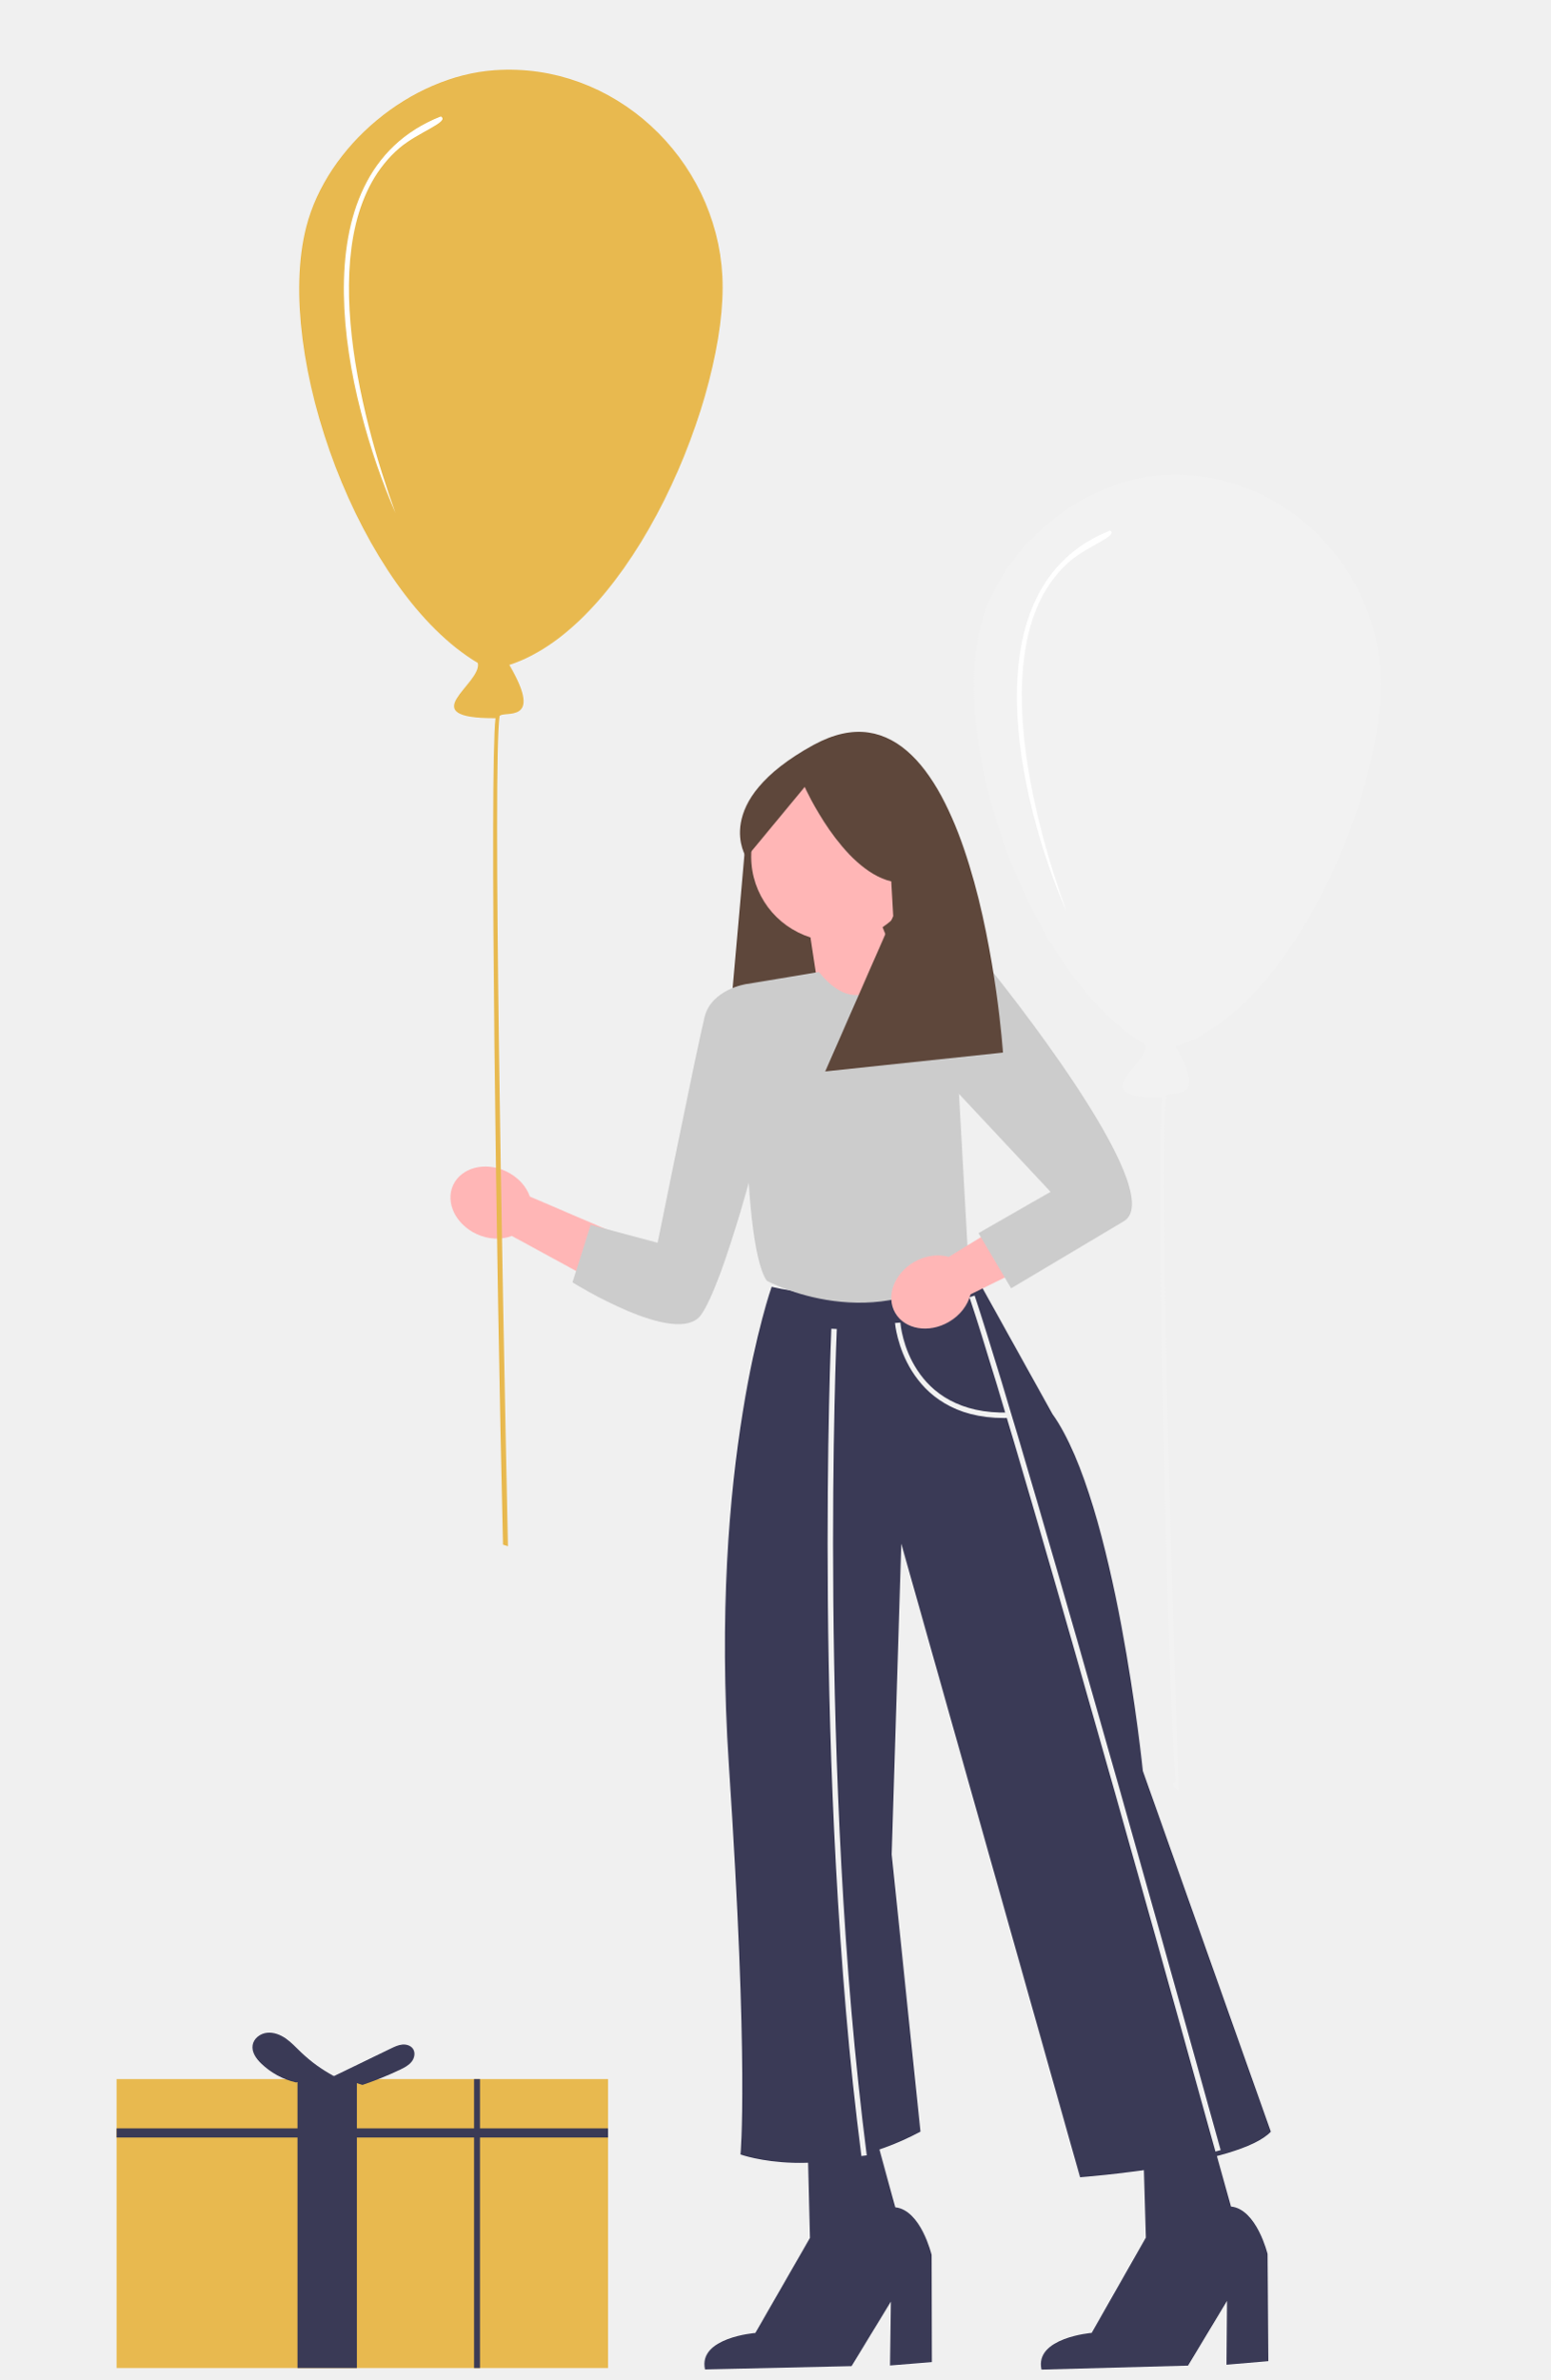
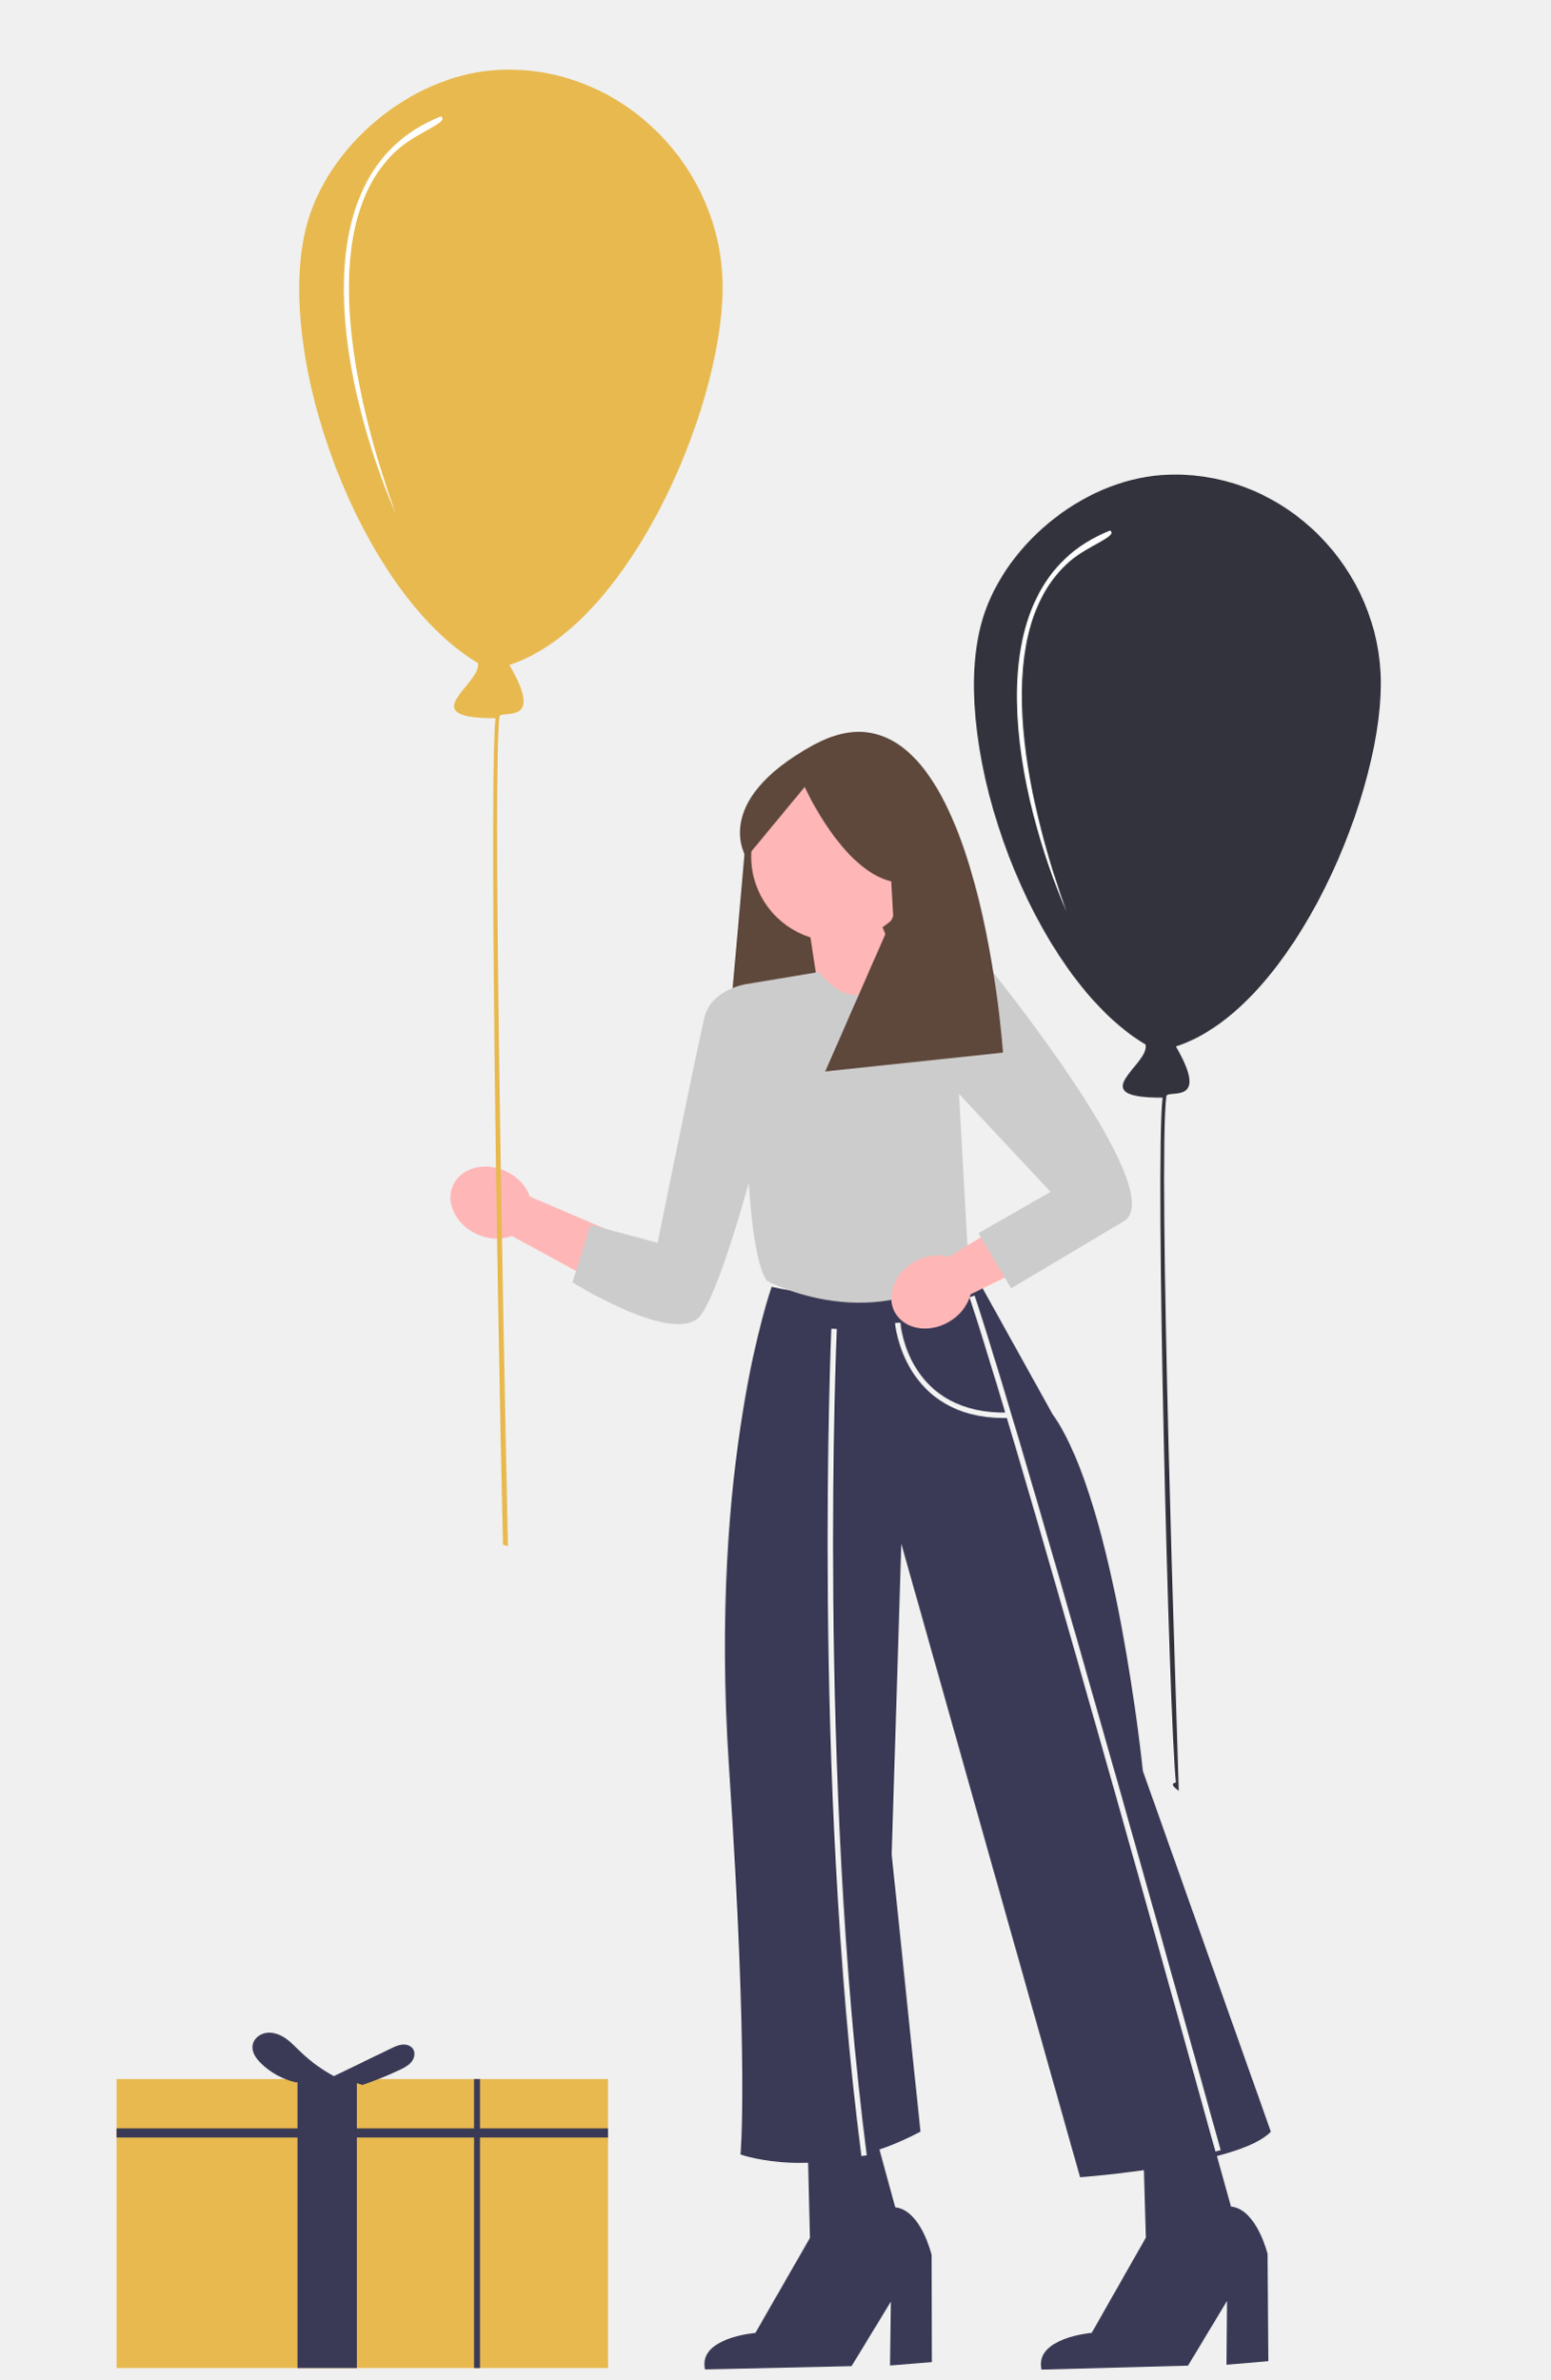
<svg xmlns="http://www.w3.org/2000/svg" id="Camada_1" version="1.1" viewBox="0 0 363.57 557.96">
  <defs>
    <style>
      .st0 {
        fill: #ffb6b6;
      }

      .st1 {
        fill: #ccc;
      }

      .st2 {
        fill: #e8b94f;
      }

      .st3 {
        fill: #5e473b;
      }

      .st4 {
        fill: #fff;
      }

      .st5 {
+         fill: #33333d;
+       }
+ 
+       .st6 {
        fill: #f2f2f2;
      }

-       .st6 {
+       .st7 {
        fill: #3a3a56;
      }
    </style>
  </defs>
  <path class="st5" d="M272.48,111.42c26.86-1.9,49.99,19.87,51.34,46.45,1.35,26.66-20.23,78.57-48.01,87.56,8.01,13.73-1.46,10.15-2.22,11.56-2.09,15.51,2.45,147.67,2.89,163.03-2.64-1.93-.65-1.84-.67-2-1.56-14.46-4.96-145.93-3.11-160.59-19.04.09-2.93-7.8-4-12.45-26.59-15.81-46.08-69.37-38.67-98.23,4.72-18.38,23.52-34,42.45-35.34h0Z" />
  <path class="st4" d="M260.37,124.43c2.08,1.2-5.13,3.51-9.33,7.11-20.31,17.4-8.79,60.46-.89,82.23-11.17-25.63-23.24-76.15,10.22-89.34h0Z" />
  <polygon class="st3" points="175.62 188.88 170.01 252.55 223.14 253.43 218.03 190.1 175.62 188.88" />
-   <path class="st6" d="M189.34,498.87l.64,25.98-12.81,22.3s-13.48,1.06-11.81,8.56l34.38-.78,9.22-15.14-.2,14.99,9.82-.8-.06-25.13s-2.5-10.51-8.53-11.17l-6.01-21.92-14.64,3.11h0Z" />
-   <path class="st6" d="M268.01,498.8l.76,25.98-12.71,22.35s-13.47,1.12-11.77,8.62l34.37-.94,9.15-15.19-.13,14.98,9.82-.84-.18-25.13s-2.55-10.5-8.58-11.13l-6.12-21.89-14.62,3.18h0Z" />
-   <path class="st6" d="M227.16,296.17s-23.1,11.09-46.16,5.63c0,0-14.76,40.99-10.04,112.13s2.72,91.36,2.72,91.36c0,0,19.11,6.99,42.22-5.35l-6.75-65.01,2.25-72.89,41.94,148.6s37.33-2.79,44.75-10.69l-30.03-84.62s-6.37-62.95-21.19-83.68l-19.7-35.46h0v-.02h-.01Z" />
-   <path class="st5" d="M235.55,332.57c-23.64,0-25.62-22.05-25.63-22.28l1.26-.1c.07.89,2,21.79,25.52,21.09l.04,1.27c-.4.01-.8.02-1.19.02h0Z" />
-   <path class="st5" d="M202.04,505.65c-11.51-89.36-7.09-192.99-7.04-194.02l1.27.06c-.05,1.04-4.46,104.56,7.03,193.81l-1.26.16h0Z" />
-   <path class="st5" d="M285.09,504.61c-.44-1.59-44.15-159.56-57.69-200.36l1.2-.4c13.54,40.82,57.27,198.83,57.71,200.42l-1.22.34h0Z" />
+   <path class="st7" d="M189.34,498.87l.64,25.98-12.81,22.3s-13.48,1.06-11.81,8.56l34.38-.78,9.22-15.14-.2,14.99,9.82-.8-.06-25.13s-2.5-10.51-8.53-11.17l-6.01-21.92-14.64,3.11h0Z" />
+   <path class="st7" d="M268.01,498.8l.76,25.98-12.71,22.35s-13.47,1.12-11.77,8.62l34.37-.94,9.15-15.19-.13,14.98,9.82-.84-.18-25.13s-2.55-10.5-8.58-11.13l-6.12-21.89-14.62,3.18h0Z" />
+   <path class="st7" d="M227.16,296.17s-23.1,11.09-46.16,5.63c0,0-14.76,40.99-10.04,112.13s2.72,91.36,2.72,91.36c0,0,19.11,6.99,42.22-5.35l-6.75-65.01,2.25-72.89,41.94,148.6s37.33-2.79,44.75-10.69l-30.03-84.62s-6.37-62.95-21.19-83.68l-19.7-35.46h0v-.02h-.01Z" />
+   <path class="st6" d="M235.55,332.57c-23.64,0-25.62-22.05-25.63-22.28l1.26-.1c.07.89,2,21.79,25.52,21.09l.04,1.27c-.4.01-.8.02-1.19.02h0Z" />
+   <path class="st6" d="M202.04,505.65c-11.51-89.36-7.09-192.99-7.04-194.02l1.27.06c-.05,1.04-4.46,104.56,7.03,193.81l-1.26.16h0Z" />
+   <path class="st6" d="M285.09,504.61c-.44-1.59-44.15-159.56-57.69-200.36l1.2-.4c13.54,40.82,57.27,198.83,57.71,200.42l-1.22.34h0Z" />
  <path class="st0" d="M124.28,280.63l39.28,16.83-9.72,10.83-33.8-18.43c-2.41.94-5.41.87-8.23-.43-4.93-2.26-7.41-7.4-5.53-11.48,1.87-4.08,7.39-5.55,12.31-3.29,2.82,1.29,4.83,3.53,5.69,5.96h0Z" />
  <path class="st0" d="M215.88,200.91c0-10.96-8.88-19.84-19.84-19.84s-19.84,8.88-19.84,19.84c0,8.89,5.84,16.41,13.9,18.94l3.84,25.35,19.56-16.3s-4.22-5.38-6.49-11.45c5.35-3.55,8.89-9.63,8.89-16.54h-.02,0Z" />
  <path class="st1" d="M210.27,225.81s-7.5,15.47-18.2,2.15l-17.15,2.86s-1.62,60.33,4.95,69.58c0,0,25.93,13.98,47.28-4.22l-3.73-66.66-13.15-3.7h0Z" />
  <path class="st1" d="M181.28,233.13l-6.35-2.31s-8.07,1.22-9.68,7.72c-1.61,6.5-11.01,52.93-11.01,52.93l-15.7-4.21-4.26,13.5s24.54,15.32,30.11,7.67,14.4-42.75,14.4-42.75l2.49-32.54h0Z" />
  <path class="st0" d="M222.56,294.77l36.42-22.36,3.23,14.18-34.56,16.97c-.63,2.51-2.42,4.92-5.1,6.48-4.69,2.72-10.32,1.77-12.57-2.11s-.27-9.23,4.42-11.95c2.68-1.55,5.67-1.91,8.15-1.2h.01Z" />
  <path class="st1" d="M218.73,226.92l13.96.82s42.01,51.87,30.97,58.64l-26.49,15.77-7.66-12.94,16.9-9.69-32.17-34.4,4.5-18.19h0Z" />
  <path class="st3" d="M188.75,184.56s8.63,19.37,20.3,22.15l.46,8.15-15.95,36.43,41.69-4.43s-6.23-93.11-44.46-72.14c-24.41,13.38-15.74,26.39-15.74,26.39l13.69-16.54h0Z" />
  <path class="st2" d="M112.07,155.48c1.11,4.84-15.65,13.04,4.16,12.95-1.43,11.34.16,128.34,1.74,193.84.39.12.78.24,1.17.37-1.42-66.32-3.58-182.74-1.98-194.67.79-1.46,10.65,2.27,2.31-12.03,28.9-9.37,51.37-63.38,49.96-91.14-1.4-27.66-25.48-50.32-53.43-48.34-19.7,1.4-39.27,17.65-44.18,36.78-7.71,30.04,12.57,85.78,40.25,102.24h0Z" />
  <path class="st4" d="M103.4,27.32c2.17,1.25-5.34,3.66-9.72,7.4-21.14,18.11-9.15,62.92-.93,85.58-11.63-26.68-24.19-79.25,10.64-92.99h.01Z" />
  <rect class="st2" x="27.35" y="487.61" width="115.27" height="67.77" />
-   <rect class="st6" x="69.78" y="486.88" width="13.93" height="68.5" />
-   <rect class="st6" x="27.35" y="499.17" width="115.27" height="2.15" />
-   <rect class="st6" x="111.2" y="487.61" width="1.38" height="67.77" />
-   <path class="st6" d="M69.4,488.4c-3.05-.71-5.9-2.27-8.15-4.45-1.18-1.14-2.26-2.67-2-4.3.25-1.57,1.78-2.72,3.36-2.9s3.16.46,4.46,1.37,2.38,2.1,3.53,3.2c2.3,2.2,4.9,4.08,7.7,5.58" />
-   <path class="st6" d="M78.39,486.88c4.43-2.15,8.86-4.29,13.29-6.44.86-.42,1.75-.84,2.7-.93s2.01.25,2.52,1.06c.58.91.3,2.17-.39,3.01s-1.68,1.35-2.65,1.82c-2.87,1.37-5.83,2.57-8.85,3.58" />
+   <rect class="st7" x="69.78" y="486.88" width="13.93" height="68.5" />
+   <rect class="st7" x="27.35" y="499.17" width="115.27" height="2.15" />
+   <rect class="st7" x="111.2" y="487.61" width="1.38" height="67.77" />
+   <path class="st7" d="M69.4,488.4c-3.05-.71-5.9-2.27-8.15-4.45-1.18-1.14-2.26-2.67-2-4.3.25-1.57,1.78-2.72,3.36-2.9s3.16.46,4.46,1.37,2.38,2.1,3.53,3.2c2.3,2.2,4.9,4.08,7.7,5.58" />
+   <path class="st7" d="M78.39,486.88c4.43-2.15,8.86-4.29,13.29-6.44.86-.42,1.75-.84,2.7-.93s2.01.25,2.52,1.06c.58.91.3,2.17-.39,3.01s-1.68,1.35-2.65,1.82c-2.87,1.37-5.83,2.57-8.85,3.58" />
</svg>
